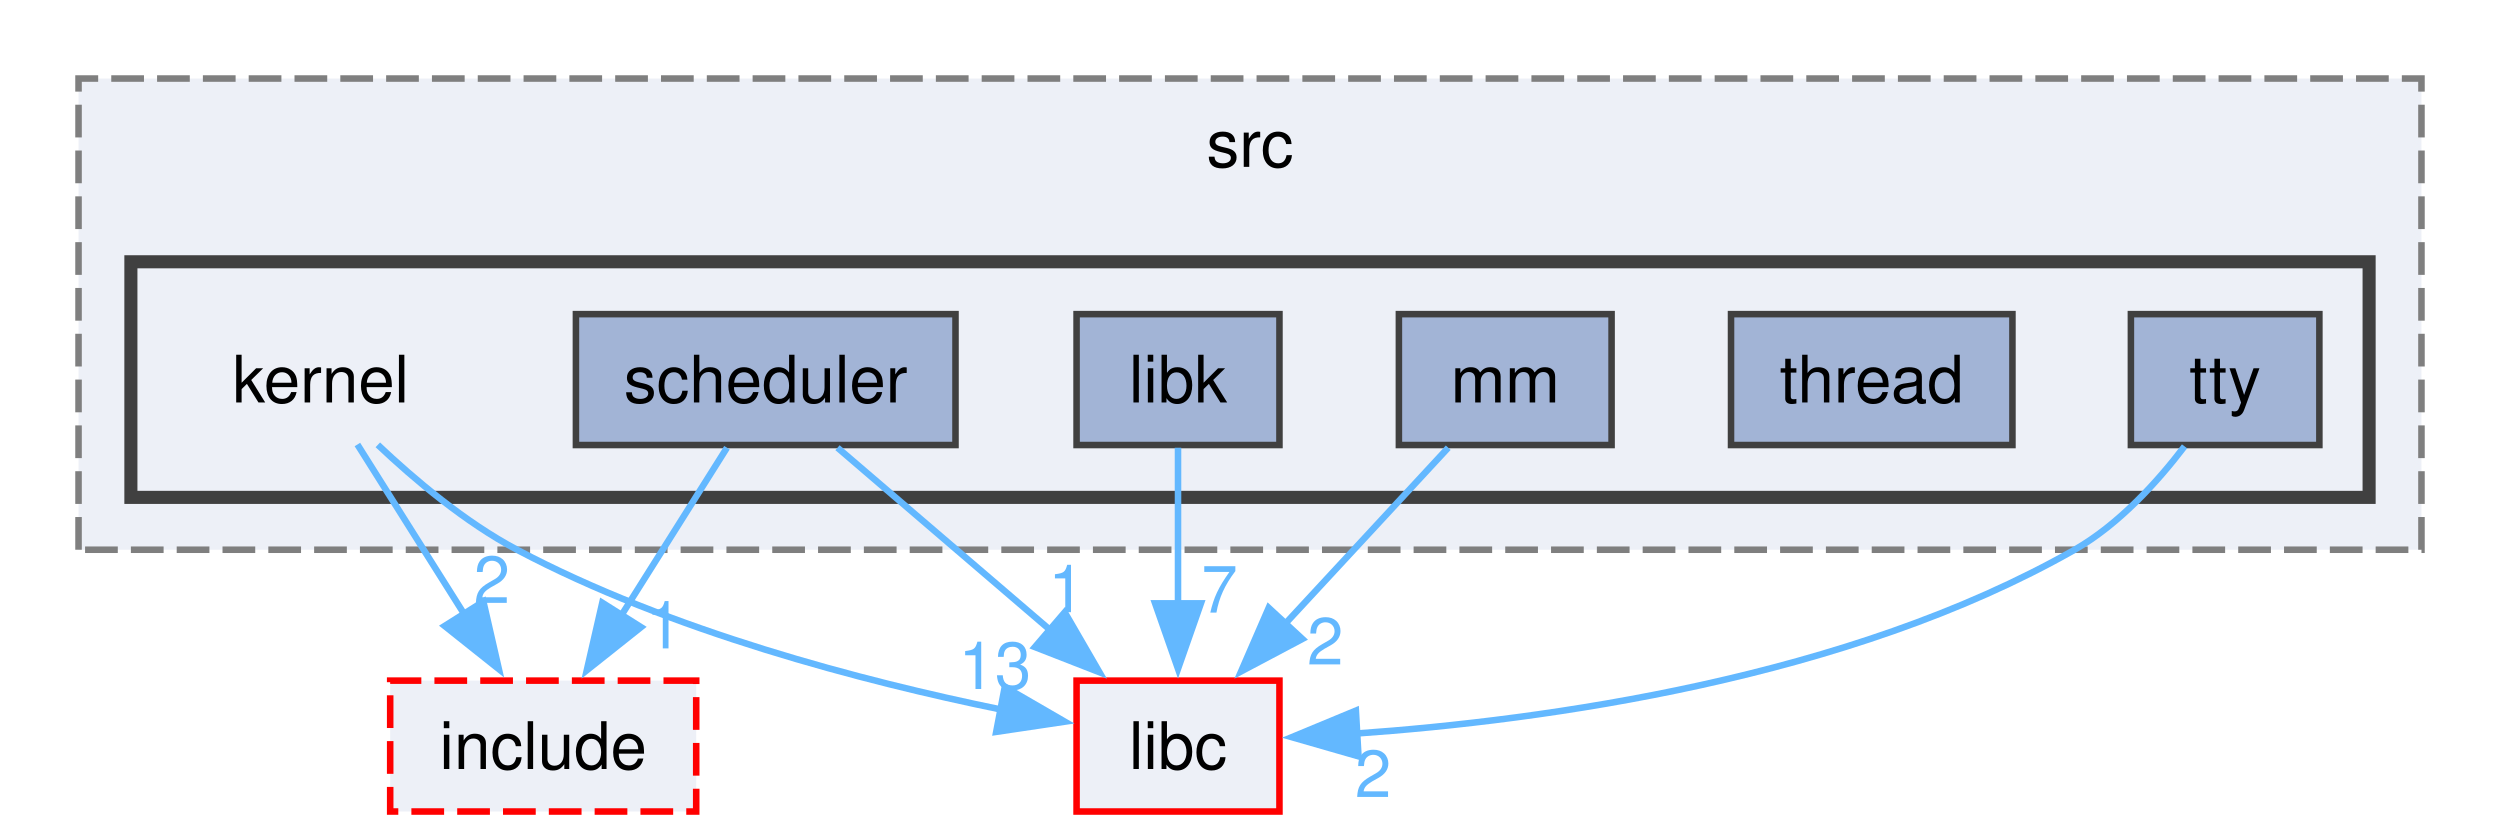
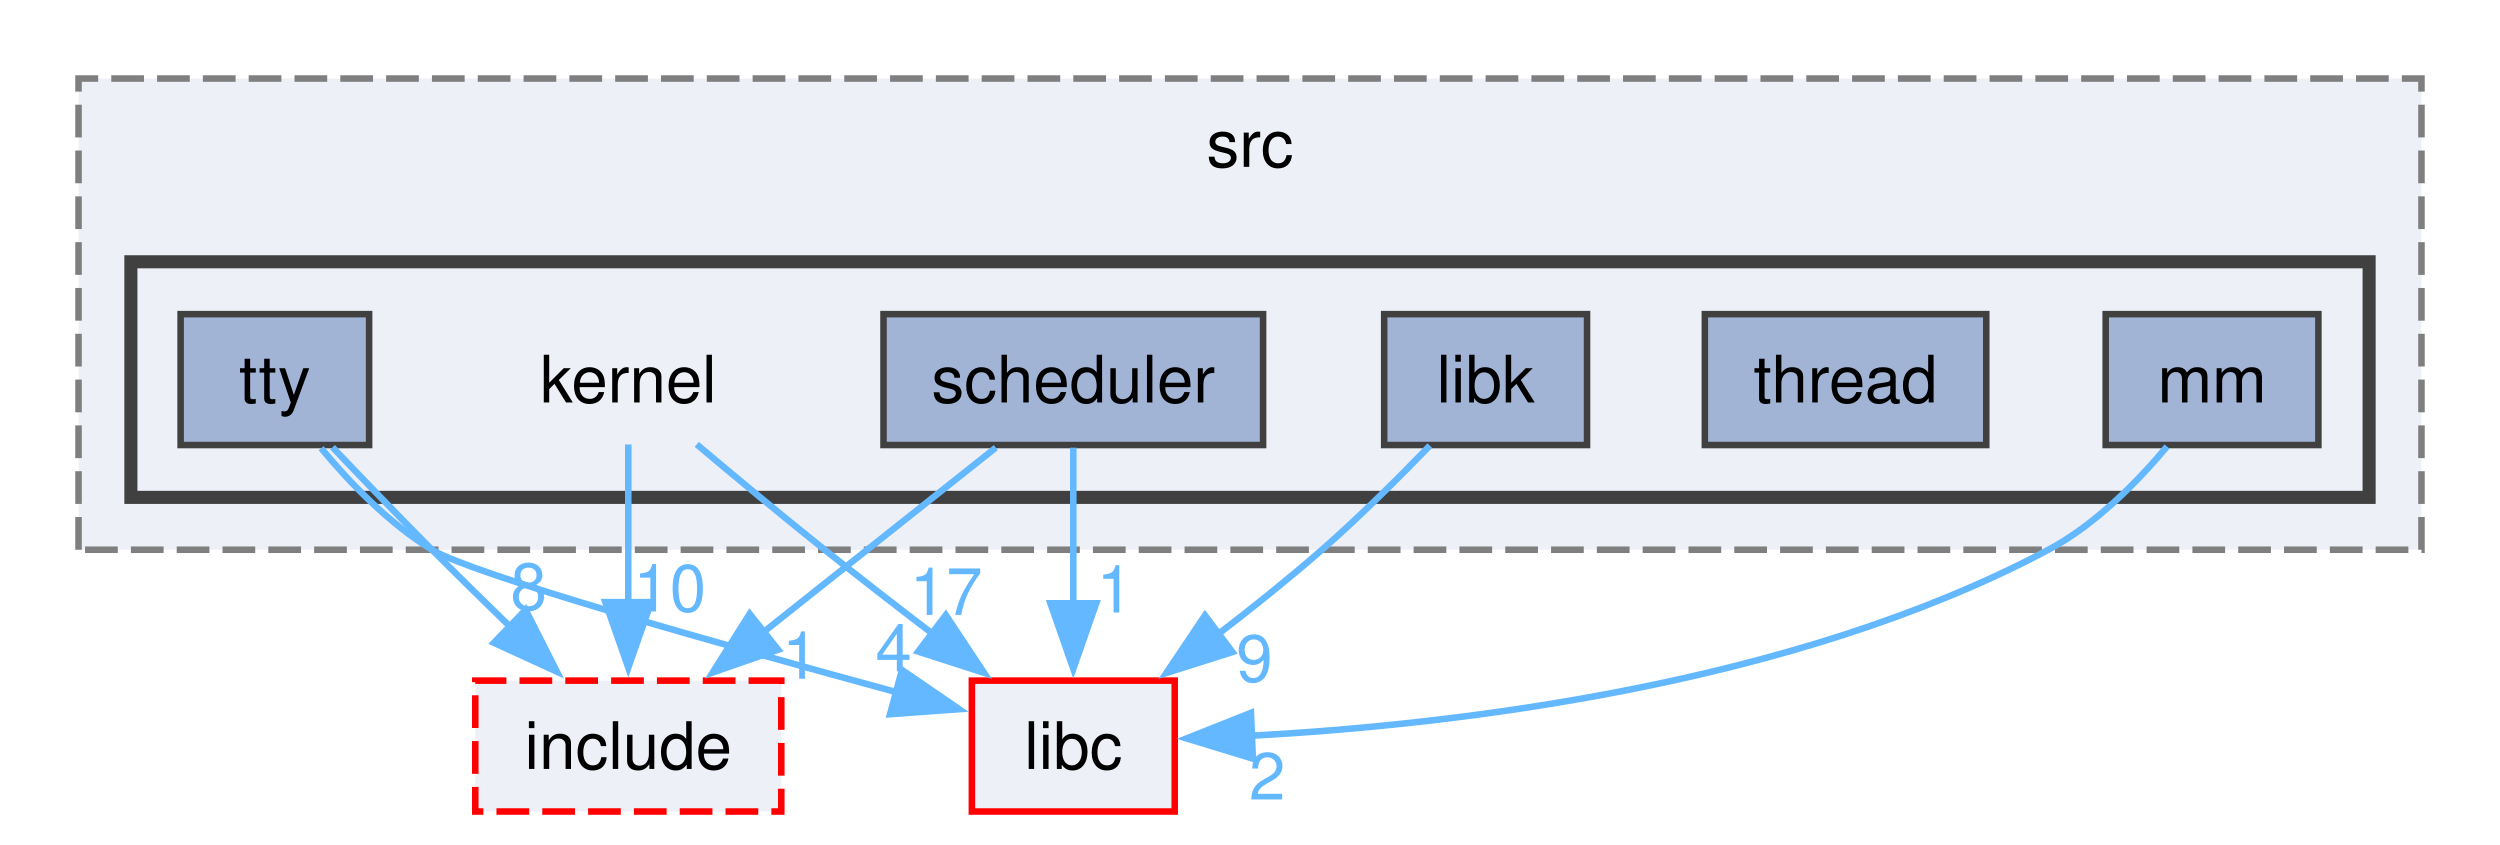
- <svg xmlns="http://www.w3.org/2000/svg" xmlns:xlink="http://www.w3.org/1999/xlink" width="382pt" height="128pt" viewBox="0.00 0.00 382.00 128.00">
-   <g id="graph0" class="graph" transform="scale(1 1) rotate(0) translate(4 124.29)">
+ <svg xmlns="http://www.w3.org/2000/svg" xmlns:xlink="http://www.w3.org/1999/xlink" width="382pt" height="129pt" viewBox="0.00 0.00 382.00 129.00">
+   <g id="graph0" class="graph" transform="scale(1 1) rotate(0) translate(4 124.67)">
    <g id="clust1" class="cluster">
      <g id="a_clust1">
        <a xlink:href="dir_3dd30a497388ee684638f120a124721c.html" target="_top" xlink:title="src">
-           <polygon fill="#edf0f7" stroke="#7f7f7f" stroke-dasharray="5,2" points="8,-40.29 8,-112.29 366,-112.29 366,-40.29 8,-40.29" />
-           <text xml:space="preserve" text-anchor="middle" x="187" y="-98.79" font-family="Helvetica,sans-Serif" font-size="10.00">src</text>
+           <polygon fill="#edf0f7" stroke="#7f7f7f" stroke-dasharray="5,2" points="8,-40.67 8,-112.67 366,-112.67 366,-40.67 8,-40.67" />
+           <text xml:space="preserve" text-anchor="middle" x="187" y="-99.17" font-family="Helvetica,sans-Serif" font-size="10.00">src</text>
        </a>
      </g>
    </g>
    <g id="clust2" class="cluster">
      <g id="a_clust2">
        <a xlink:href="dir_61787e3d0e900058fede9b6b7a859ccf.html" target="_top">
-           <polygon fill="#edf0f7" stroke="#404040" stroke-width="2" points="16,-48.29 16,-84.29 358,-84.29 358,-48.29 16,-48.29" />
+           <polygon fill="#edf0f7" stroke="#404040" stroke-width="2" points="16,-48.67 16,-84.67 358,-84.67 358,-48.67 16,-48.67" />
        </a>
      </g>
    </g>
    <g id="node1" class="node">
-       <text xml:space="preserve" text-anchor="middle" x="45" y="-62.79" font-family="Helvetica,sans-Serif" font-size="10.00">kernel</text>
+       <text xml:space="preserve" text-anchor="middle" x="92" y="-63.17" font-family="Helvetica,sans-Serif" font-size="10.00">kernel</text>
    </g>
    <g id="node7" class="node">
      <g id="a_node7">
        <a xlink:href="dir_009f605b833ac4622acd6c3c0c26c0f0.html" target="_top" xlink:title="include">
-           <polygon fill="#edf0f7" stroke="red" stroke-dasharray="5,2" points="102.38,-20.29 55.62,-20.29 55.62,-0.29 102.38,-0.29 102.38,-20.29" />
-           <text xml:space="preserve" text-anchor="middle" x="79" y="-6.79" font-family="Helvetica,sans-Serif" font-size="10.00">include</text>
+           <polygon fill="#edf0f7" stroke="red" stroke-dasharray="5,2" points="115.38,-20.67 68.62,-20.67 68.62,-0.67 115.38,-0.67 115.38,-20.67" />
+           <text xml:space="preserve" text-anchor="middle" x="92" y="-7.17" font-family="Helvetica,sans-Serif" font-size="10.00">include</text>
        </a>
      </g>
    </g>
    <g id="edge1" class="edge">
      <g id="a_edge1">
        <a xlink:href="dir_000027_000019.html" target="_top">
-           <path fill="none" stroke="#63b8ff" d="M50.61,-56.37C55.06,-49.31 61.43,-39.19 67.01,-30.33" />
-           <polygon fill="#63b8ff" stroke="#63b8ff" points="69.86,-32.37 72.23,-22.04 63.94,-28.64 69.86,-32.37" />
+           <path fill="none" stroke="#63b8ff" d="M92,-56.76C92,-50.16 92,-40.88 92,-32.47" />
+           <polygon fill="#63b8ff" stroke="#63b8ff" points="95.5,-32.66 92,-22.66 88.5,-32.66 95.5,-32.66" />
        </a>
      </g>
      <g id="a_edge1-headlabel">
-         <a xlink:href="dir_000027_000019.html" target="_top" xlink:title="2">
-           <text xml:space="preserve" text-anchor="middle" x="71.15" y="-32.15" font-family="Helvetica,sans-Serif" font-size="10.00" fill="#63b8ff">2</text>
+         <a xlink:href="dir_000027_000019.html" target="_top" xlink:title="10">
+           <text xml:space="preserve" text-anchor="middle" x="98.34" y="-31.24" font-family="Helvetica,sans-Serif" font-size="10.00" fill="#63b8ff">10</text>
        </a>
      </g>
    </g>
    <g id="node8" class="node">
      <g id="a_node8">
        <a xlink:href="dir_fc1eb218ab426e5adb60367f98438da0.html" target="_top" xlink:title="libc">
-           <polygon fill="#edf0f7" stroke="red" points="191.5,-20.29 160.5,-20.29 160.5,-0.29 191.5,-0.29 191.5,-20.29" />
-           <text xml:space="preserve" text-anchor="middle" x="176" y="-6.79" font-family="Helvetica,sans-Serif" font-size="10.00">libc</text>
+           <polygon fill="#edf0f7" stroke="red" points="175.5,-20.67 144.5,-20.67 144.5,-0.67 175.5,-0.67 175.5,-20.67" />
+           <text xml:space="preserve" text-anchor="middle" x="160" y="-7.17" font-family="Helvetica,sans-Serif" font-size="10.00">libc</text>
        </a>
      </g>
    </g>
    <g id="edge2" class="edge">
      <g id="a_edge2">
        <a xlink:href="dir_000027_000028.html" target="_top">
-           <path fill="none" stroke="#63b8ff" d="M53.73,-56.32C59.36,-50.99 67.09,-44.48 75,-40.29 98.45,-27.87 127.86,-20.2 148.88,-15.89" />
-           <polygon fill="#63b8ff" stroke="#63b8ff" points="149.53,-19.33 158.7,-14.02 148.22,-12.46 149.53,-19.33" />
+           <path fill="none" stroke="#63b8ff" d="M102.46,-56.77C108.18,-51.95 115.43,-45.92 122,-40.67 127.27,-36.47 133.02,-32.01 138.42,-27.89" />
+           <polygon fill="#63b8ff" stroke="#63b8ff" points="140.52,-30.69 146.37,-21.86 136.29,-25.11 140.52,-30.69" />
        </a>
      </g>
      <g id="a_edge2-headlabel">
-         <a xlink:href="dir_000027_000028.html" target="_top" xlink:title="13">
-           <text xml:space="preserve" text-anchor="middle" x="148.02" y="-19.01" font-family="Helvetica,sans-Serif" font-size="10.00" fill="#63b8ff">13</text>
+         <a xlink:href="dir_000027_000028.html" target="_top" xlink:title="17">
+           <text xml:space="preserve" text-anchor="middle" x="140.57" y="-30.71" font-family="Helvetica,sans-Serif" font-size="10.00" fill="#63b8ff">17</text>
        </a>
      </g>
    </g>
    <g id="node2" class="node">
      <g id="a_node2">
        <a xlink:href="dir_5bcf624d0f28234f7dad84bc831ee623.html" target="_top" xlink:title="libk">
-           <polygon fill="#a2b4d6" stroke="#404040" points="191.5,-76.29 160.5,-76.29 160.5,-56.29 191.5,-56.29 191.5,-76.29" />
-           <text xml:space="preserve" text-anchor="middle" x="176" y="-62.79" font-family="Helvetica,sans-Serif" font-size="10.00">libk</text>
+           <polygon fill="#a2b4d6" stroke="#404040" points="238.5,-76.67 207.5,-76.67 207.5,-56.67 238.5,-56.67 238.5,-76.67" />
+           <text xml:space="preserve" text-anchor="middle" x="223" y="-63.17" font-family="Helvetica,sans-Serif" font-size="10.00">libk</text>
        </a>
      </g>
    </g>
    <g id="edge3" class="edge">
      <g id="a_edge3">
        <a xlink:href="dir_000030_000028.html" target="_top">
-           <path fill="none" stroke="#63b8ff" d="M176,-55.88C176,-49.3 176,-40.25 176,-32.02" />
-           <polygon fill="#63b8ff" stroke="#63b8ff" points="179.5,-32.1 176,-22.1 172.5,-32.1 179.5,-32.1" />
+           <path fill="none" stroke="#63b8ff" d="M214.48,-56.58C209.77,-51.71 203.73,-45.68 198,-40.67 193,-36.3 187.42,-31.83 182.1,-27.75" />
+           <polygon fill="#63b8ff" stroke="#63b8ff" points="184.31,-25.04 174.21,-21.84 180.12,-30.64 184.31,-25.04" />
        </a>
      </g>
      <g id="a_edge3-headlabel">
-         <a xlink:href="dir_000030_000028.html" target="_top" xlink:title="7">
-           <text xml:space="preserve" text-anchor="middle" x="182.34" y="-30.68" font-family="Helvetica,sans-Serif" font-size="10.00" fill="#63b8ff">7</text>
+         <a xlink:href="dir_000030_000028.html" target="_top" xlink:title="9">
+           <text xml:space="preserve" text-anchor="middle" x="187.68" y="-20.51" font-family="Helvetica,sans-Serif" font-size="10.00" fill="#63b8ff">9</text>
        </a>
      </g>
    </g>
    <g id="node3" class="node">
      <g id="a_node3">
        <a xlink:href="dir_e182d407ec66a5ea29cfa504d0191152.html" target="_top" xlink:title="mm">
-           <polygon fill="#a2b4d6" stroke="#404040" points="242.25,-76.29 209.75,-76.29 209.75,-56.29 242.25,-56.29 242.25,-76.29" />
-           <text xml:space="preserve" text-anchor="middle" x="226" y="-62.79" font-family="Helvetica,sans-Serif" font-size="10.00">mm</text>
+           <polygon fill="#a2b4d6" stroke="#404040" points="350.25,-76.67 317.75,-76.67 317.75,-56.67 350.25,-56.67 350.25,-76.67" />
+           <text xml:space="preserve" text-anchor="middle" x="334" y="-63.17" font-family="Helvetica,sans-Serif" font-size="10.00">mm</text>
        </a>
      </g>
    </g>
    <g id="edge4" class="edge">
      <g id="a_edge4">
        <a xlink:href="dir_000032_000028.html" target="_top">
-           <path fill="none" stroke="#63b8ff" d="M217.29,-55.88C210.41,-48.45 200.61,-37.86 192.28,-28.87" />
-           <polygon fill="#63b8ff" stroke="#63b8ff" points="195,-26.66 185.64,-21.7 189.86,-31.41 195,-26.66" />
+           <path fill="none" stroke="#63b8ff" d="M327.12,-56.44C322.58,-51.01 316.15,-44.48 309,-40.67 269.97,-19.92 218.12,-13.91 187.01,-12.24" />
+           <polygon fill="#63b8ff" stroke="#63b8ff" points="187.44,-8.75 177.3,-11.84 187.15,-15.75 187.44,-8.75" />
        </a>
      </g>
      <g id="a_edge4-headlabel">
        <a xlink:href="dir_000032_000028.html" target="_top" xlink:title="2">
-           <text xml:space="preserve" text-anchor="middle" x="198.5" y="-22.75" font-family="Helvetica,sans-Serif" font-size="10.00" fill="#63b8ff">2</text>
+           <text xml:space="preserve" text-anchor="middle" x="189.63" y="-2.5" font-family="Helvetica,sans-Serif" font-size="10.00" fill="#63b8ff">2</text>
        </a>
      </g>
    </g>
    <g id="node4" class="node">
      <g id="a_node4">
        <a xlink:href="dir_5223220ec2f6cb73e3e9b12f6cd60b6e.html" target="_top" xlink:title="scheduler">
-           <polygon fill="#a2b4d6" stroke="#404040" points="142,-76.29 84,-76.29 84,-56.29 142,-56.29 142,-76.29" />
-           <text xml:space="preserve" text-anchor="middle" x="113" y="-62.79" font-family="Helvetica,sans-Serif" font-size="10.00">scheduler</text>
+           <polygon fill="#a2b4d6" stroke="#404040" points="189,-76.67 131,-76.67 131,-56.67 189,-56.67 189,-76.67" />
+           <text xml:space="preserve" text-anchor="middle" x="160" y="-63.17" font-family="Helvetica,sans-Serif" font-size="10.00">scheduler</text>
        </a>
      </g>
    </g>
    <g id="edge5" class="edge">
      <g id="a_edge5">
        <a xlink:href="dir_000038_000019.html" target="_top">
-           <path fill="none" stroke="#63b8ff" d="M107.08,-55.88C102.64,-48.84 96.42,-38.96 90.96,-30.29" />
-           <polygon fill="#63b8ff" stroke="#63b8ff" points="93.95,-28.46 85.66,-21.87 88.03,-32.19 93.95,-28.46" />
+           <path fill="none" stroke="#63b8ff" d="M148.16,-56.27C138.31,-48.45 124.07,-37.14 112.39,-27.87" />
+           <polygon fill="#63b8ff" stroke="#63b8ff" points="114.9,-25.39 104.89,-21.91 110.55,-30.87 114.9,-25.39" />
        </a>
      </g>
      <g id="a_edge5-headlabel">
        <a xlink:href="dir_000038_000019.html" target="_top" xlink:title="1">
-           <text xml:space="preserve" text-anchor="middle" x="97.46" y="-25.21" font-family="Helvetica,sans-Serif" font-size="10.00" fill="#63b8ff">1</text>
+           <text xml:space="preserve" text-anchor="middle" x="118.3" y="-20.96" font-family="Helvetica,sans-Serif" font-size="10.00" fill="#63b8ff">1</text>
        </a>
      </g>
    </g>
    <g id="edge6" class="edge">
      <g id="a_edge6">
        <a xlink:href="dir_000038_000028.html" target="_top">
-           <path fill="none" stroke="#63b8ff" d="M123.97,-55.88C132.92,-48.22 145.77,-37.2 156.46,-28.03" />
-           <polygon fill="#63b8ff" stroke="#63b8ff" points="158.69,-30.74 164,-21.57 154.13,-25.42 158.69,-30.74" />
+           <path fill="none" stroke="#63b8ff" d="M160,-56.27C160,-49.69 160,-40.63 160,-32.4" />
+           <polygon fill="#63b8ff" stroke="#63b8ff" points="163.5,-32.49 160,-22.49 156.5,-32.49 163.5,-32.49" />
        </a>
      </g>
      <g id="a_edge6-headlabel">
        <a xlink:href="dir_000038_000028.html" target="_top" xlink:title="1">
-           <text xml:space="preserve" text-anchor="middle" x="158.96" y="-30.75" font-family="Helvetica,sans-Serif" font-size="10.00" fill="#63b8ff">1</text>
+           <text xml:space="preserve" text-anchor="middle" x="166.34" y="-31.07" font-family="Helvetica,sans-Serif" font-size="10.00" fill="#63b8ff">1</text>
        </a>
      </g>
    </g>
    <g id="node5" class="node">
      <g id="a_node5">
        <a xlink:href="dir_b77ba4c2647e57d653db4d92530d2477.html" target="_top" xlink:title="thread">
-           <polygon fill="#a2b4d6" stroke="#404040" points="303.5,-76.29 260.5,-76.29 260.5,-56.29 303.5,-56.29 303.5,-76.29" />
-           <text xml:space="preserve" text-anchor="middle" x="282" y="-62.79" font-family="Helvetica,sans-Serif" font-size="10.00">thread</text>
+           <polygon fill="#a2b4d6" stroke="#404040" points="299.5,-76.67 256.5,-76.67 256.5,-56.67 299.5,-56.67 299.5,-76.67" />
+           <text xml:space="preserve" text-anchor="middle" x="278" y="-63.17" font-family="Helvetica,sans-Serif" font-size="10.00">thread</text>
        </a>
      </g>
    </g>
    <g id="node6" class="node">
      <g id="a_node6">
        <a xlink:href="dir_b22f7252ab55a3a3c74a6a261f4f018f.html" target="_top" xlink:title="tty">
-           <polygon fill="#a2b4d6" stroke="#404040" points="350.4,-76.29 321.6,-76.29 321.6,-56.29 350.4,-56.29 350.4,-76.29" />
-           <text xml:space="preserve" text-anchor="middle" x="336" y="-62.79" font-family="Helvetica,sans-Serif" font-size="10.00">tty</text>
+           <polygon fill="#a2b4d6" stroke="#404040" points="52.4,-76.67 23.6,-76.67 23.6,-56.67 52.4,-56.67 52.4,-76.67" />
+           <text xml:space="preserve" text-anchor="middle" x="38" y="-63.17" font-family="Helvetica,sans-Serif" font-size="10.00">tty</text>
        </a>
      </g>
    </g>
    <g id="edge7" class="edge">
      <g id="a_edge7">
-         <a xlink:href="dir_000053_000028.html" target="_top">
-           <path fill="none" stroke="#63b8ff" d="M329.8,-56.09C325.67,-50.67 319.76,-44.14 313,-40.29 278.44,-20.6 232.09,-14.23 203.14,-12.2" />
-           <polygon fill="#63b8ff" stroke="#63b8ff" points="203.58,-8.72 193.39,-11.65 203.18,-15.71 203.58,-8.72" />
+         <a xlink:href="dir_000053_000019.html" target="_top">
+           <path fill="none" stroke="#63b8ff" d="M46.81,-56.33C51.31,-51.6 56.9,-45.79 62,-40.67 65.84,-36.82 70.02,-32.73 73.99,-28.87" />
+           <polygon fill="#63b8ff" stroke="#63b8ff" points="76.31,-31.49 81.09,-22.04 71.46,-26.45 76.31,-31.49" />
        </a>
      </g>
      <g id="a_edge7-headlabel">
-         <a xlink:href="dir_000053_000028.html" target="_top" xlink:title="2">
-           <text xml:space="preserve" text-anchor="middle" x="205.81" y="-2.5" font-family="Helvetica,sans-Serif" font-size="10.00" fill="#63b8ff">2</text>
+         <a xlink:href="dir_000053_000019.html" target="_top" xlink:title="8">
+           <text xml:space="preserve" text-anchor="middle" x="76.78" y="-31.48" font-family="Helvetica,sans-Serif" font-size="10.00" fill="#63b8ff">8</text>
+         </a>
+       </g>
+     </g>
+     <g id="edge8" class="edge">
+       <g id="a_edge8">
+         <a xlink:href="dir_000053_000028.html" target="_top">
+           <path fill="none" stroke="#63b8ff" d="M45.07,-56.18C49.42,-50.93 55.42,-44.68 62,-40.67 68.17,-36.92 106.17,-26.2 132.99,-18.9" />
+           <polygon fill="#63b8ff" stroke="#63b8ff" points="133.82,-22.3 142.56,-16.31 132,-15.54 133.82,-22.3" />
+         </a>
+       </g>
+       <g id="a_edge8-headlabel">
+         <a xlink:href="dir_000053_000028.html" target="_top" xlink:title="4">
+           <text xml:space="preserve" text-anchor="middle" x="132.55" y="-22.09" font-family="Helvetica,sans-Serif" font-size="10.00" fill="#63b8ff">4</text>
        </a>
      </g>
    </g>
  </g>
</svg>
